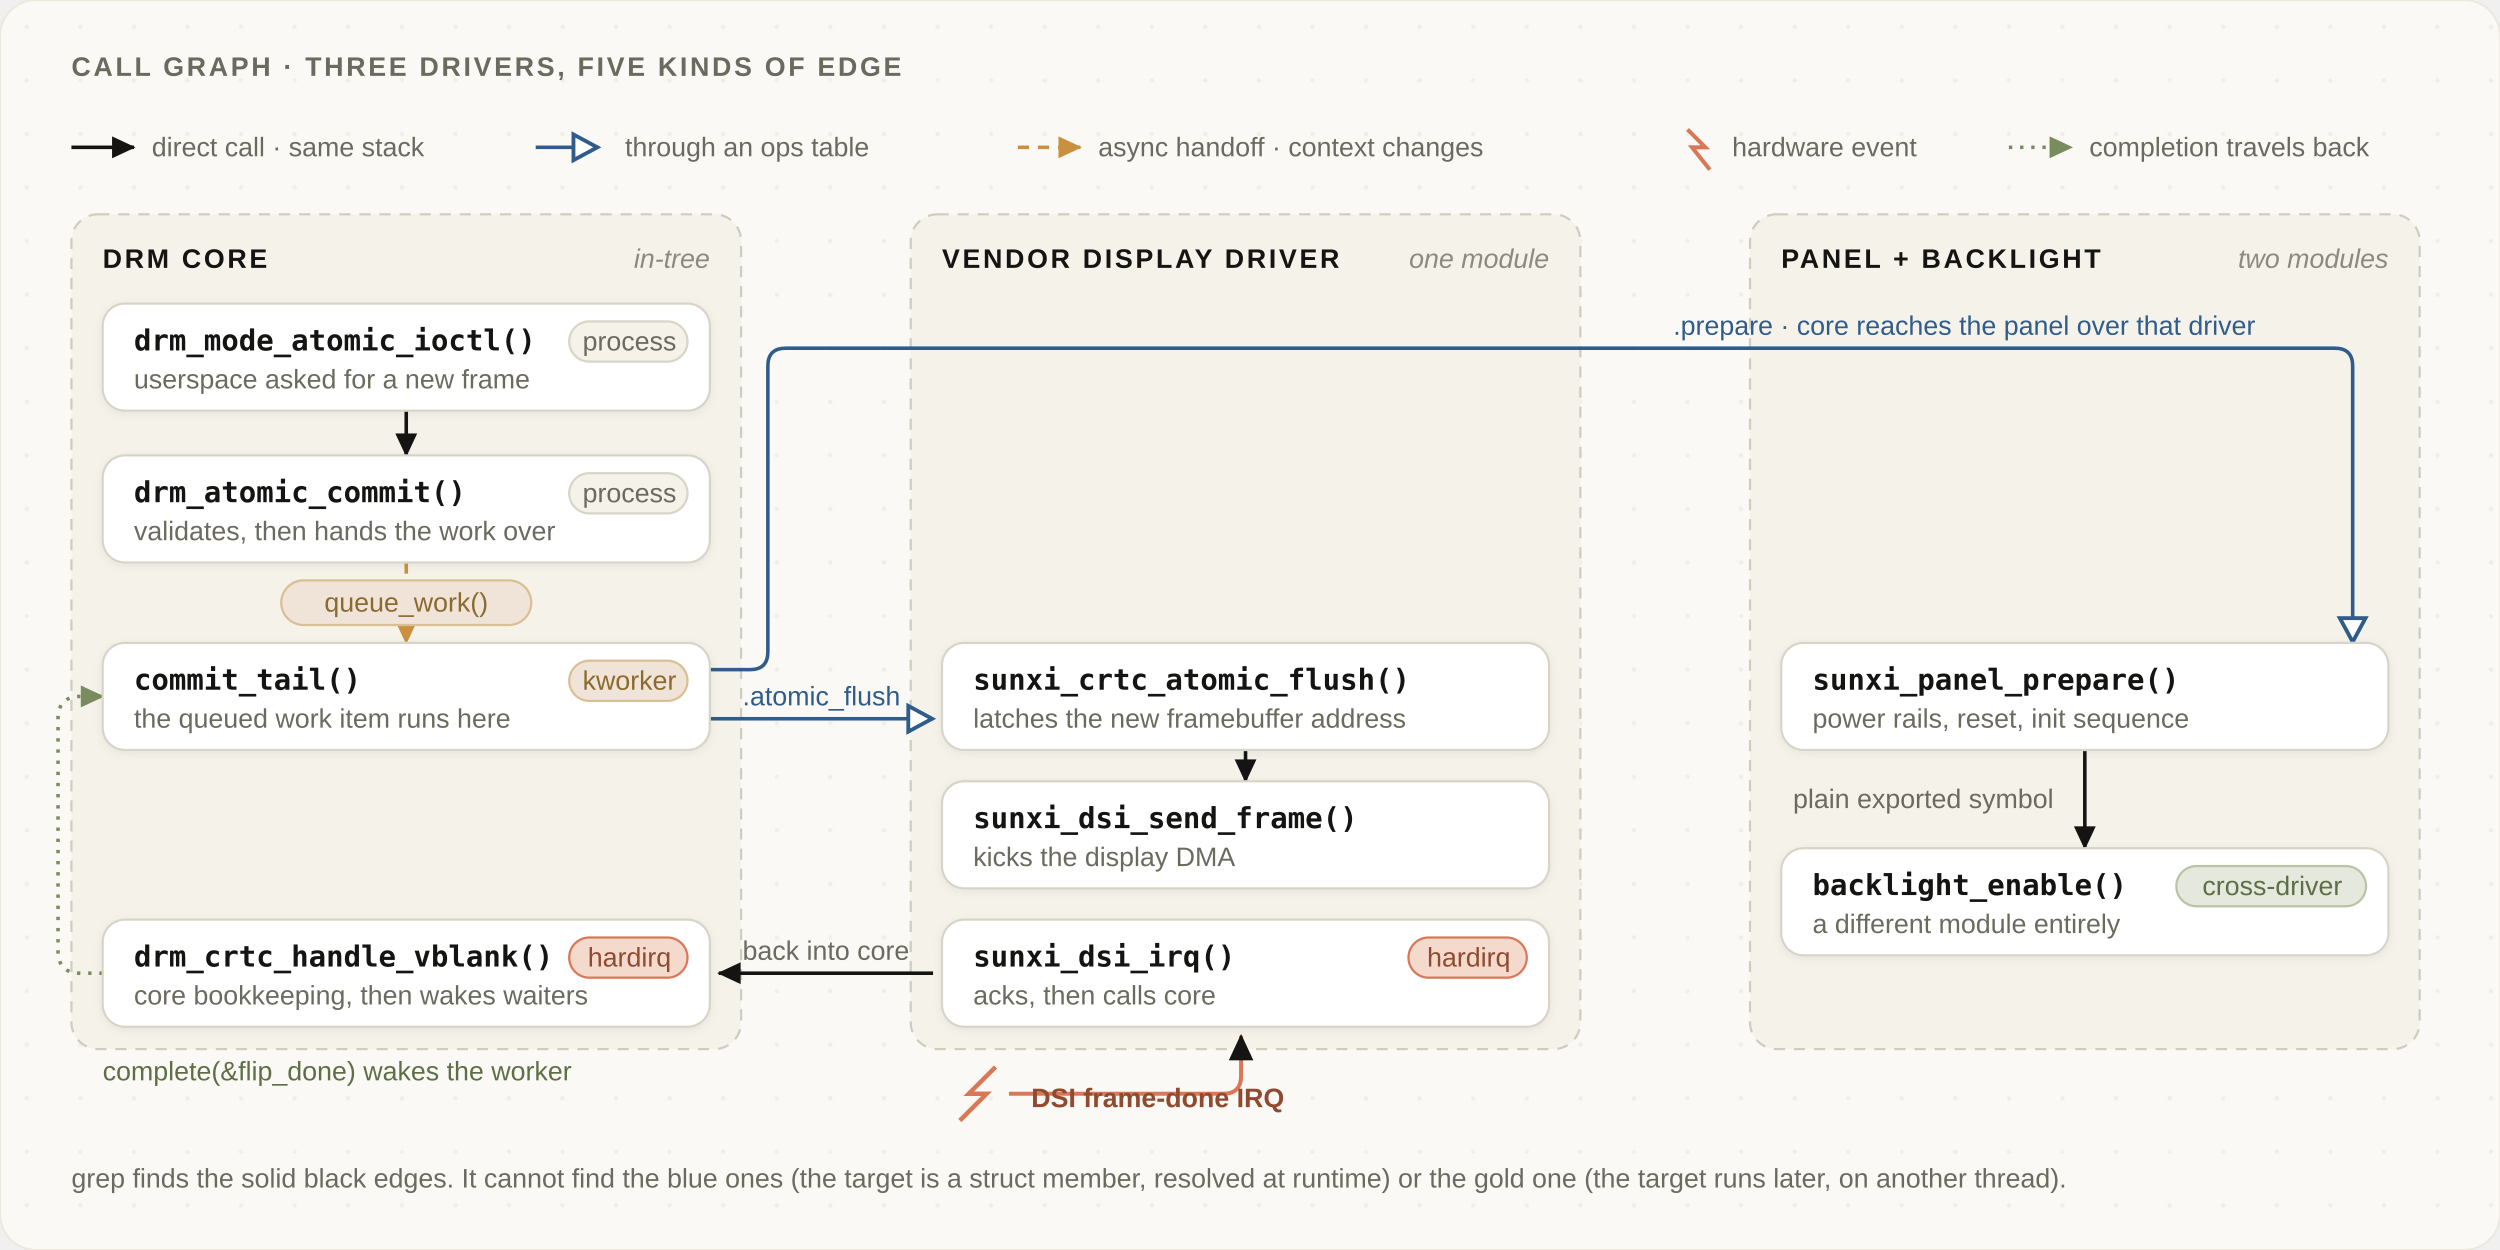
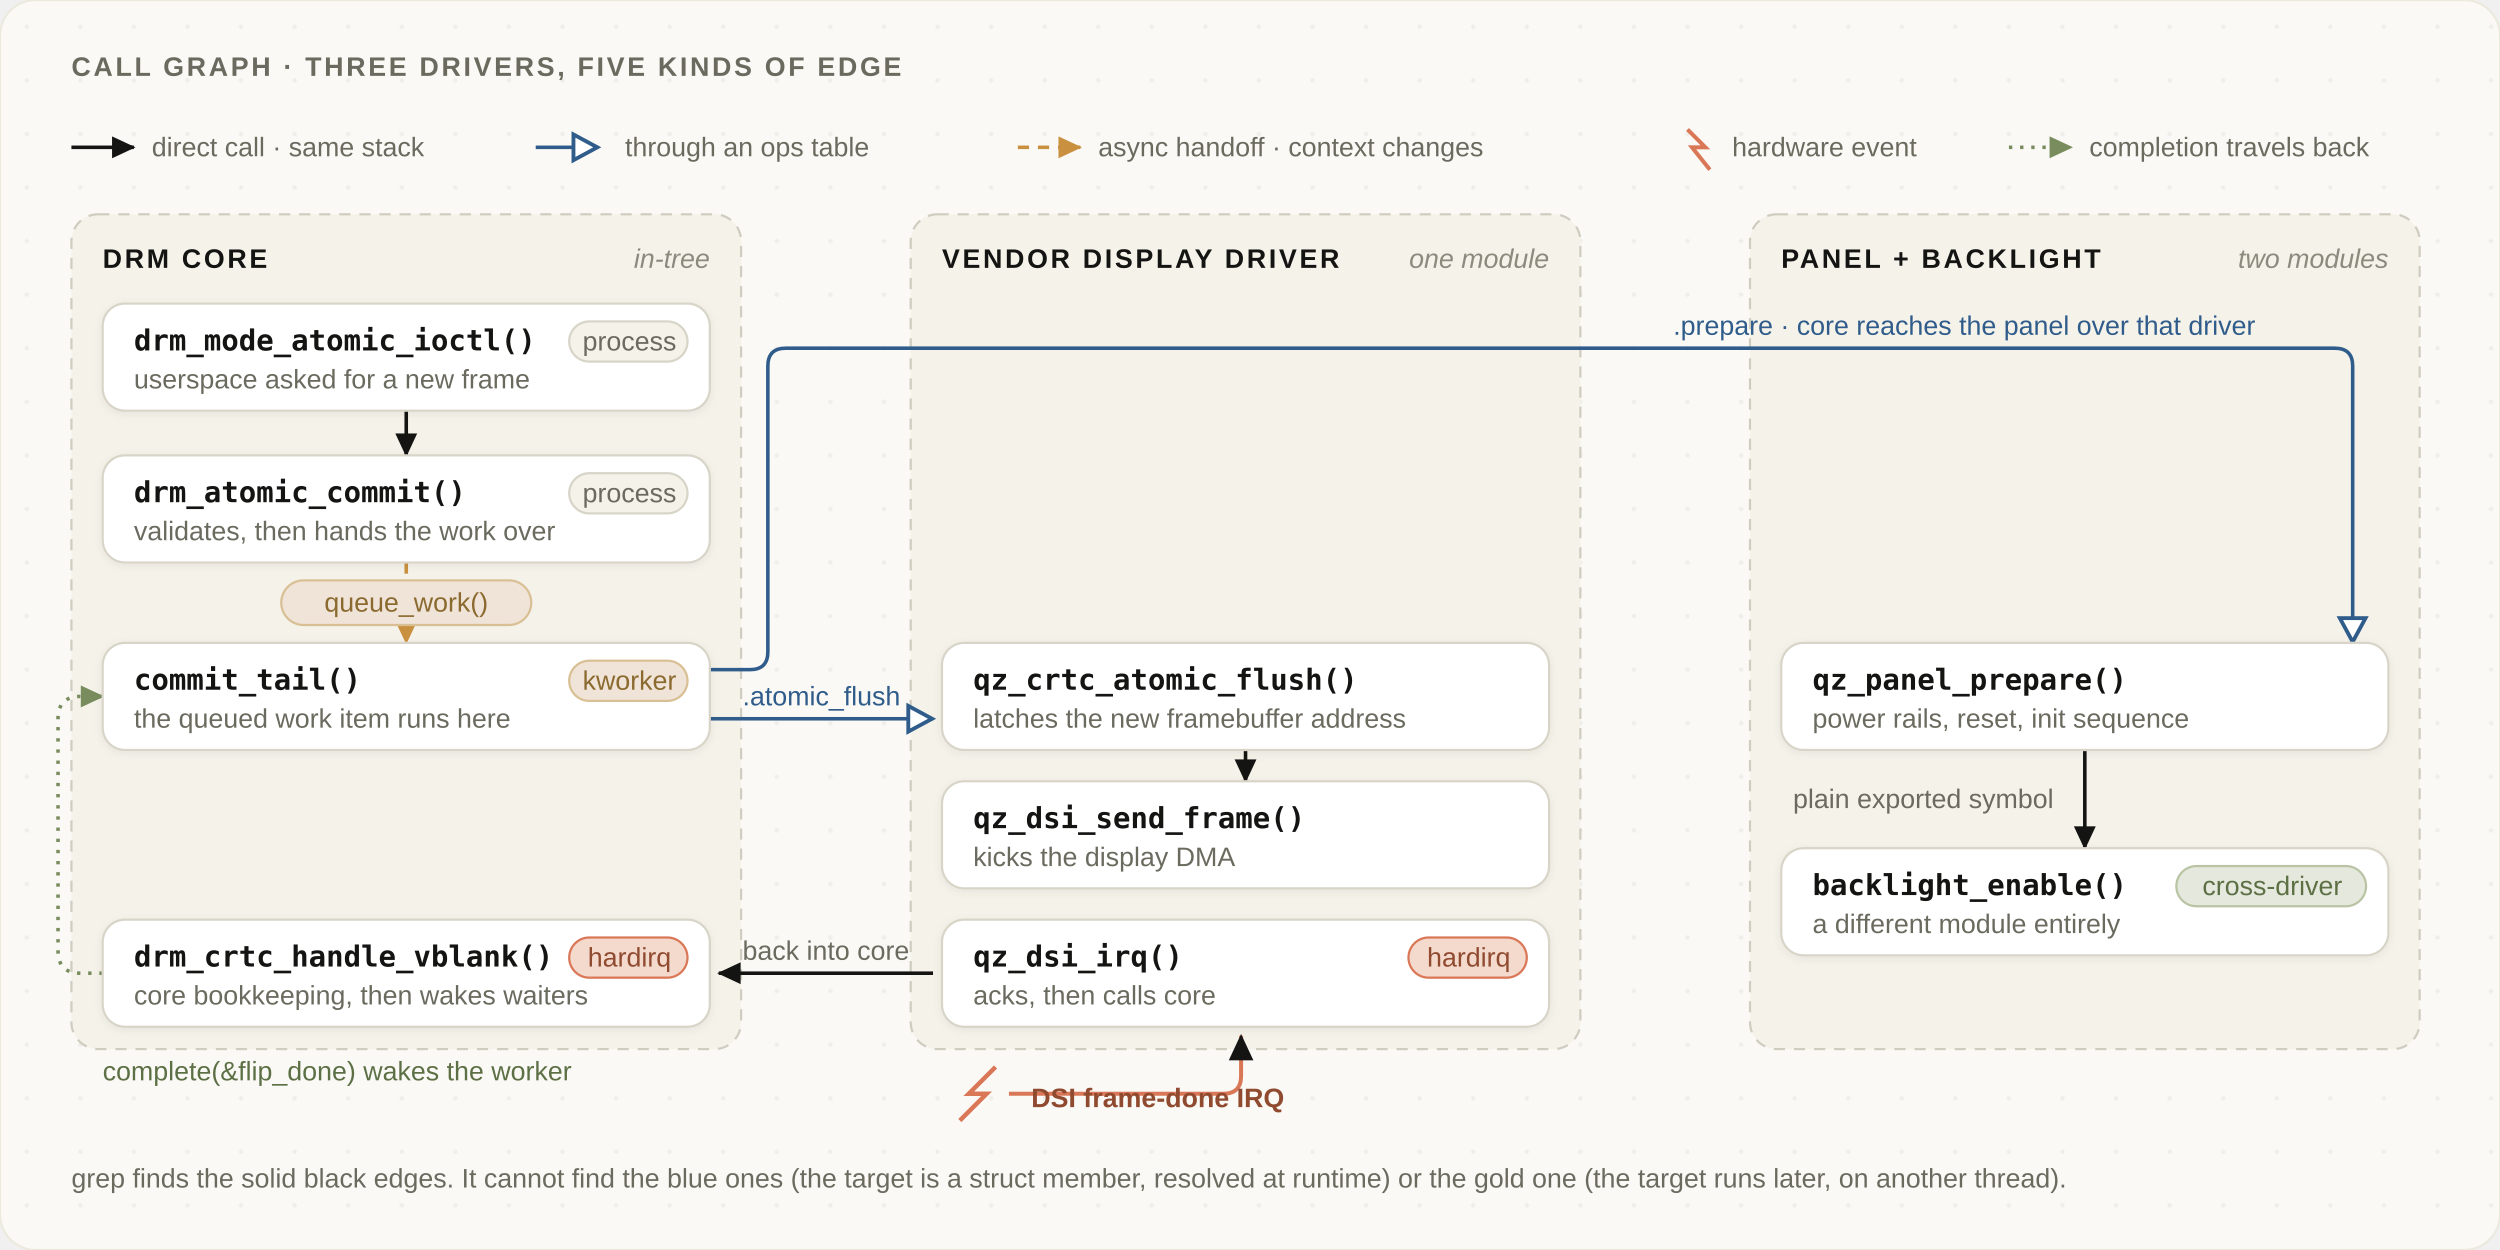
<svg xmlns="http://www.w3.org/2000/svg" viewBox="0 0 1120 560" role="img" aria-label="Call graph across three drivers, drawn so the kind of every edge is visible. Three dashed containers hold the functions: DRM core on the left, the vendor display driver in the middle, the panel and backlight drivers on the right. Five edge kinds carry the meaning. A thin solid arrow is a direct call on the same stack. A solid arrow with a hollow head is an indirect call through an ops table, labelled with the member, invisible to grep at compile time. A gold dashed arrow is an asynchronous handoff that changes execution context, labelled with the primitive that does the handoff. A lightning bolt is a hardware event entering the kernel. A dotted arrow is a completion travelling back. Reading it: an ioctl in process context reaches drm_atomic_commit, which hands the work to a kworker through queue_work; the worker calls the vendor flush through the atomic_flush member and, over the top of that driver, calls the panel's prepare member directly, because DRM core talks to drm_panel without going through the display driver; the panel driver then calls into a third driver, the backlight one. Later a hardware interrupt enters the vendor handler in hardirq context, which calls back into DRM core, and the completion travels up to the worker that was waiting" font-family="Poppins, 'Noto Sans SC', 'Helvetica Neue', Arial, sans-serif">
  <defs>
    <pattern id="cgDots" width="24" height="24" patternUnits="userSpaceOnUse">
      <circle cx="12" cy="12" r="1" fill="#141413" opacity="0.05" />
    </pattern>
    <filter id="cgSh" x="-20%" y="-20%" width="140%" height="140%">
      <feDropShadow dx="0" dy="1" stdDeviation="2" flood-color="#141413" flood-opacity="0.06" />
    </filter>
    <marker id="cgSolid" viewBox="0 0 8 8" refX="7" refY="4" markerWidth="7" markerHeight="7" orient="auto-start-reverse">
      <path d="M0,0.5 L7.5,4 L0,7.5 Z" fill="#141413" />
    </marker>
    <marker id="cgHollow" viewBox="0 0 10 10" refX="8.5" refY="5" markerWidth="9" markerHeight="9" orient="auto-start-reverse">
      <path d="M0.8,1 L8.2,5 L0.8,9 Z" fill="#ffffff" stroke="#2f5c8a" stroke-width="1.2" />
    </marker>
    <marker id="cgGold" viewBox="0 0 8 8" refX="7" refY="4" markerWidth="7" markerHeight="7" orient="auto-start-reverse">
      <path d="M0,0.5 L7.5,4 L0,7.5 Z" fill="#c9913f" />
    </marker>
    <marker id="cgGreen" viewBox="0 0 8 8" refX="7" refY="4" markerWidth="7" markerHeight="7" orient="auto-start-reverse">
      <path d="M0,0.5 L7.5,4 L0,7.5 Z" fill="#788c5d" />
    </marker>
  </defs>
  <rect width="1120" height="560" rx="16" fill="#faf9f5" stroke="#eceadf" />
  <rect width="1120" height="560" rx="16" fill="url(#cgDots)" />
  <text x="32" y="34" font-size="12" font-weight="600" letter-spacing="1.2" fill="#6b6a5f">CALL GRAPH · THREE DRIVERS, FIVE KINDS OF EDGE</text>
  <g font-size="12" fill="#6b6a5f">
    <line x1="32" y1="66" x2="60" y2="66" stroke="#141413" stroke-width="1.6" marker-end="url(#cgSolid)" />
    <text x="68" y="70">direct call · same stack</text>
    <line x1="240" y1="66" x2="268" y2="66" stroke="#2f5c8a" stroke-width="1.6" marker-end="url(#cgHollow)" />
    <text x="280" y="70">through an ops table</text>
    <line x1="456" y1="66" x2="484" y2="66" stroke="#c9913f" stroke-width="1.6" stroke-dasharray="5 4" marker-end="url(#cgGold)" />
    <text x="492" y="70">async handoff · context changes</text>
    <path d="M756,58 L764,66 L758,66 L766,76" fill="none" stroke="#d97757" stroke-width="1.8" />
    <text x="776" y="70">hardware event</text>
    <line x1="900" y1="66" x2="928" y2="66" stroke="#788c5d" stroke-width="1.6" stroke-dasharray="1.5 3.5" marker-end="url(#cgGreen)" />
    <text x="936" y="70">completion travels back</text>
  </g>
  <g fill="#f5f2ea" stroke="#cfccc0" stroke-dasharray="5 4">
    <rect x="32" y="96" width="300" height="374" rx="12" />
    <rect x="408" y="96" width="300" height="374" rx="12" />
    <rect x="784" y="96" width="300" height="374" rx="12" />
  </g>
  <g font-size="12" font-weight="600" letter-spacing="1.2" fill="#141413">
    <text x="46" y="120">DRM CORE</text>
    <text x="422" y="120">VENDOR DISPLAY DRIVER</text>
    <text x="798" y="120">PANEL + BACKLIGHT</text>
  </g>
  <g font-size="12" font-style="italic" fill="#8c8a7d">
    <text x="318" y="120" text-anchor="end">in-tree</text>
    <text x="694" y="120" text-anchor="end">one module</text>
    <text x="1070" y="120" text-anchor="end">two modules</text>
  </g>
  <line x1="182" y1="184" x2="182" y2="204" stroke="#141413" stroke-width="1.6" marker-end="url(#cgSolid)" />
  <line x1="182" y1="252" x2="182" y2="288" stroke="#c9913f" stroke-width="1.6" stroke-dasharray="5 4" marker-end="url(#cgGold)" />
  <line x1="318" y1="322" x2="418" y2="322" stroke="#2f5c8a" stroke-width="1.6" marker-end="url(#cgHollow)" />
  <path d="M318,300 H336 Q344,300 344,292 V164 Q344,156 352,156 H1046 Q1054,156 1054,164 V288" fill="none" stroke="#2f5c8a" stroke-width="1.6" marker-end="url(#cgHollow)" />
  <line x1="558" y1="336" x2="558" y2="350" stroke="#141413" stroke-width="1.6" marker-end="url(#cgSolid)" />
  <line x1="934" y1="336" x2="934" y2="380" stroke="#141413" stroke-width="1.6" marker-end="url(#cgSolid)" />
  <path d="M430,502 L442,490 L434,490 L446,478" fill="none" stroke="#d97757" stroke-width="2" />
  <path d="M452,490 H548 Q556,490 556,482 V464" fill="none" stroke="#d97757" stroke-width="1.8" marker-end="url(#cgSolid)" />
  <path d="M418,436 H322" fill="none" stroke="#141413" stroke-width="1.6" marker-end="url(#cgSolid)" />
  <path d="M46,436 H36 Q26,436 26,426 V322 Q26,312 36,312 H46" fill="none" stroke="#788c5d" stroke-width="1.6" stroke-dasharray="1.5 3.5" marker-end="url(#cgGreen)" />
  <g font-size="12" text-anchor="middle">
    <rect x="126" y="260" width="112" height="20" rx="10" fill="#f0e4d8" stroke="#d9bf94" />
    <text x="182" y="274" fill="#8a6a2f">queue_work()</text>
    <text x="368" y="316" fill="#2f5c8a">.atomic_flush</text>
    <text x="880" y="150" fill="#2f5c8a">.prepare · core reaches the panel over that driver</text>
    <text x="370" y="430" fill="#6b6a5f">back into core</text>
  </g>
  <text x="920" y="362" text-anchor="end" font-size="12" fill="#6b6a5f">plain exported symbol</text>
  <text x="46" y="484" font-size="12" fill="#5d7045">complete(&amp;flip_done) wakes the worker</text>
  <text x="462" y="496" font-size="12" font-weight="600" fill="#8f4a2f">DSI frame-done IRQ</text>
  <rect x="46" y="136" width="272" height="48" rx="10" fill="#ffffff" stroke="#d8d4c8" filter="url(#cgSh)" />
  <text x="60" y="157" font-size="13" font-weight="600" fill="#141413" font-family="SFMono-Regular, Menlo, Consolas, monospace">drm_mode_atomic_ioctl()</text>
  <text x="60" y="174" font-size="12" fill="#6b6a5f">userspace asked for a new frame</text>
  <rect x="255" y="144" width="53" height="18" rx="9" fill="#f5f2ea" stroke="#d8d4c8" />
  <text x="282" y="157" text-anchor="middle" font-size="12" fill="#6b6a5f">process</text>
  <rect x="46" y="204" width="272" height="48" rx="10" fill="#ffffff" stroke="#d8d4c8" filter="url(#cgSh)" />
  <text x="60" y="225" font-size="13" font-weight="600" fill="#141413" font-family="SFMono-Regular, Menlo, Consolas, monospace">drm_atomic_commit()</text>
  <text x="60" y="242" font-size="12" fill="#6b6a5f">validates, then hands the work over</text>
  <rect x="255" y="212" width="53" height="18" rx="9" fill="#f5f2ea" stroke="#d8d4c8" />
  <text x="282" y="225" text-anchor="middle" font-size="12" fill="#6b6a5f">process</text>
  <rect x="46" y="288" width="272" height="48" rx="10" fill="#ffffff" stroke="#d8d4c8" filter="url(#cgSh)" />
  <text x="60" y="309" font-size="13" font-weight="600" fill="#141413" font-family="SFMono-Regular, Menlo, Consolas, monospace">commit_tail()</text>
  <text x="60" y="326" font-size="12" fill="#6b6a5f">the queued work item runs here</text>
  <rect x="255" y="296" width="53" height="18" rx="9" fill="#f0e4d8" stroke="#d9bf94" />
  <text x="282" y="309" text-anchor="middle" font-size="12" fill="#8a6a2f">kworker</text>
  <rect x="46" y="412" width="272" height="48" rx="10" fill="#ffffff" stroke="#d8d4c8" filter="url(#cgSh)" />
  <text x="60" y="433" font-size="13" font-weight="600" fill="#141413" font-family="SFMono-Regular, Menlo, Consolas, monospace">drm_crtc_handle_vblank()</text>
  <text x="60" y="450" font-size="12" fill="#6b6a5f">core bookkeeping, then wakes waiters</text>
  <rect x="255" y="420" width="53" height="18" rx="9" fill="#f4d9cd" stroke="#d97757" />
  <text x="282" y="433" text-anchor="middle" font-size="12" fill="#8f4a2f">hardirq</text>
  <rect x="422" y="288" width="272" height="48" rx="10" fill="#ffffff" stroke="#d8d4c8" filter="url(#cgSh)" />
-   <text x="436" y="309" font-size="13" font-weight="600" fill="#141413" font-family="SFMono-Regular, Menlo, Consolas, monospace">sunxi_crtc_atomic_flush()</text>
+   <text x="436" y="309" font-size="13" font-weight="600" fill="#141413" font-family="SFMono-Regular, Menlo, Consolas, monospace">qz_crtc_atomic_flush()</text>
  <text x="436" y="326" font-size="12" fill="#6b6a5f">latches the new framebuffer address</text>
  <rect x="422" y="350" width="272" height="48" rx="10" fill="#ffffff" stroke="#d8d4c8" filter="url(#cgSh)" />
-   <text x="436" y="371" font-size="13" font-weight="600" fill="#141413" font-family="SFMono-Regular, Menlo, Consolas, monospace">sunxi_dsi_send_frame()</text>
+   <text x="436" y="371" font-size="13" font-weight="600" fill="#141413" font-family="SFMono-Regular, Menlo, Consolas, monospace">qz_dsi_send_frame()</text>
  <text x="436" y="388" font-size="12" fill="#6b6a5f">kicks the display DMA</text>
  <rect x="422" y="412" width="272" height="48" rx="10" fill="#ffffff" stroke="#d8d4c8" filter="url(#cgSh)" />
-   <text x="436" y="433" font-size="13" font-weight="600" fill="#141413" font-family="SFMono-Regular, Menlo, Consolas, monospace">sunxi_dsi_irq()</text>
+   <text x="436" y="433" font-size="13" font-weight="600" fill="#141413" font-family="SFMono-Regular, Menlo, Consolas, monospace">qz_dsi_irq()</text>
  <text x="436" y="450" font-size="12" fill="#6b6a5f">acks, then calls core</text>
  <rect x="631" y="420" width="53" height="18" rx="9" fill="#f4d9cd" stroke="#d97757" />
  <text x="658" y="433" text-anchor="middle" font-size="12" fill="#8f4a2f">hardirq</text>
  <rect x="798" y="288" width="272" height="48" rx="10" fill="#ffffff" stroke="#d8d4c8" filter="url(#cgSh)" />
-   <text x="812" y="309" font-size="13" font-weight="600" fill="#141413" font-family="SFMono-Regular, Menlo, Consolas, monospace">sunxi_panel_prepare()</text>
+   <text x="812" y="309" font-size="13" font-weight="600" fill="#141413" font-family="SFMono-Regular, Menlo, Consolas, monospace">qz_panel_prepare()</text>
  <text x="812" y="326" font-size="12" fill="#6b6a5f">power rails, reset, init sequence</text>
  <rect x="798" y="380" width="272" height="48" rx="10" fill="#ffffff" stroke="#d8d4c8" filter="url(#cgSh)" />
  <text x="812" y="401" font-size="13" font-weight="600" fill="#141413" font-family="SFMono-Regular, Menlo, Consolas, monospace">backlight_enable()</text>
  <text x="812" y="418" font-size="12" fill="#6b6a5f">a different module entirely</text>
  <rect x="975" y="388" width="85" height="18" rx="9" fill="#e5e9dd" stroke="#b9c4a4" />
  <text x="1018" y="401" text-anchor="middle" font-size="12" fill="#5d7045">cross-driver</text>
  <text x="32" y="532" font-size="12" fill="#6b6a5f">grep finds the solid black edges. It cannot find the blue ones (the target is a struct member, resolved at runtime) or the gold one (the target runs later, on another thread).</text>
</svg>
